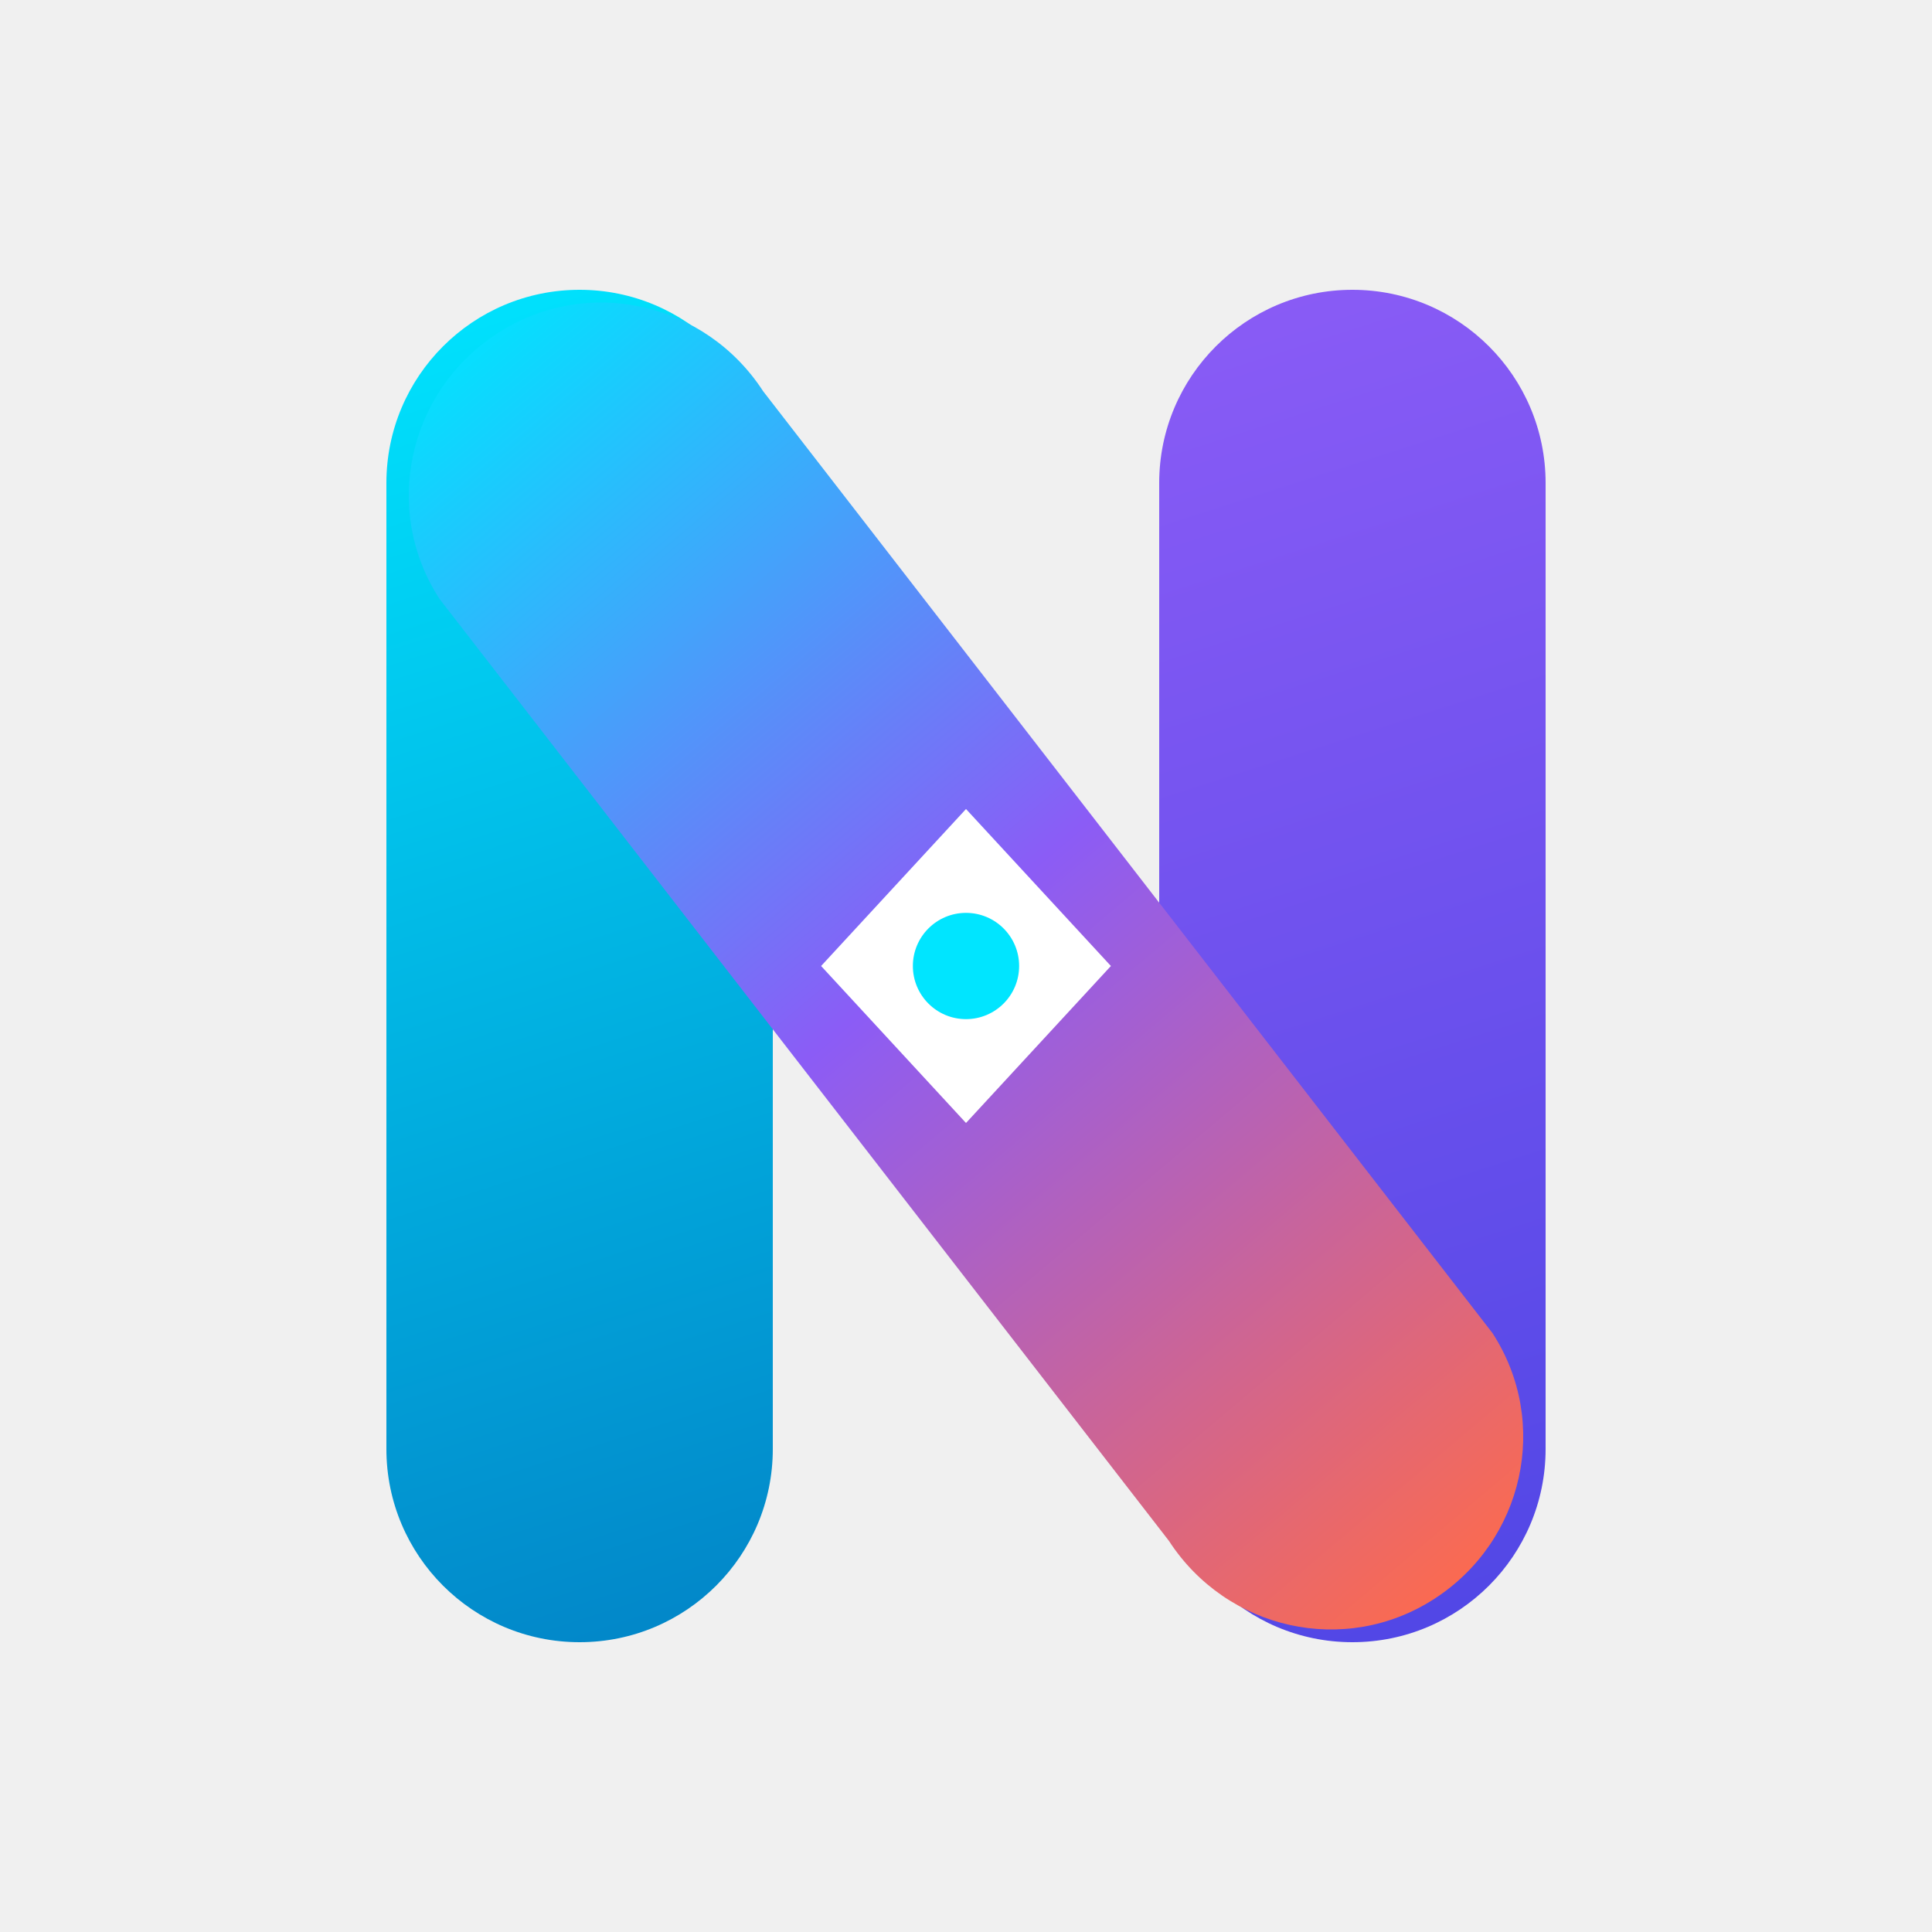
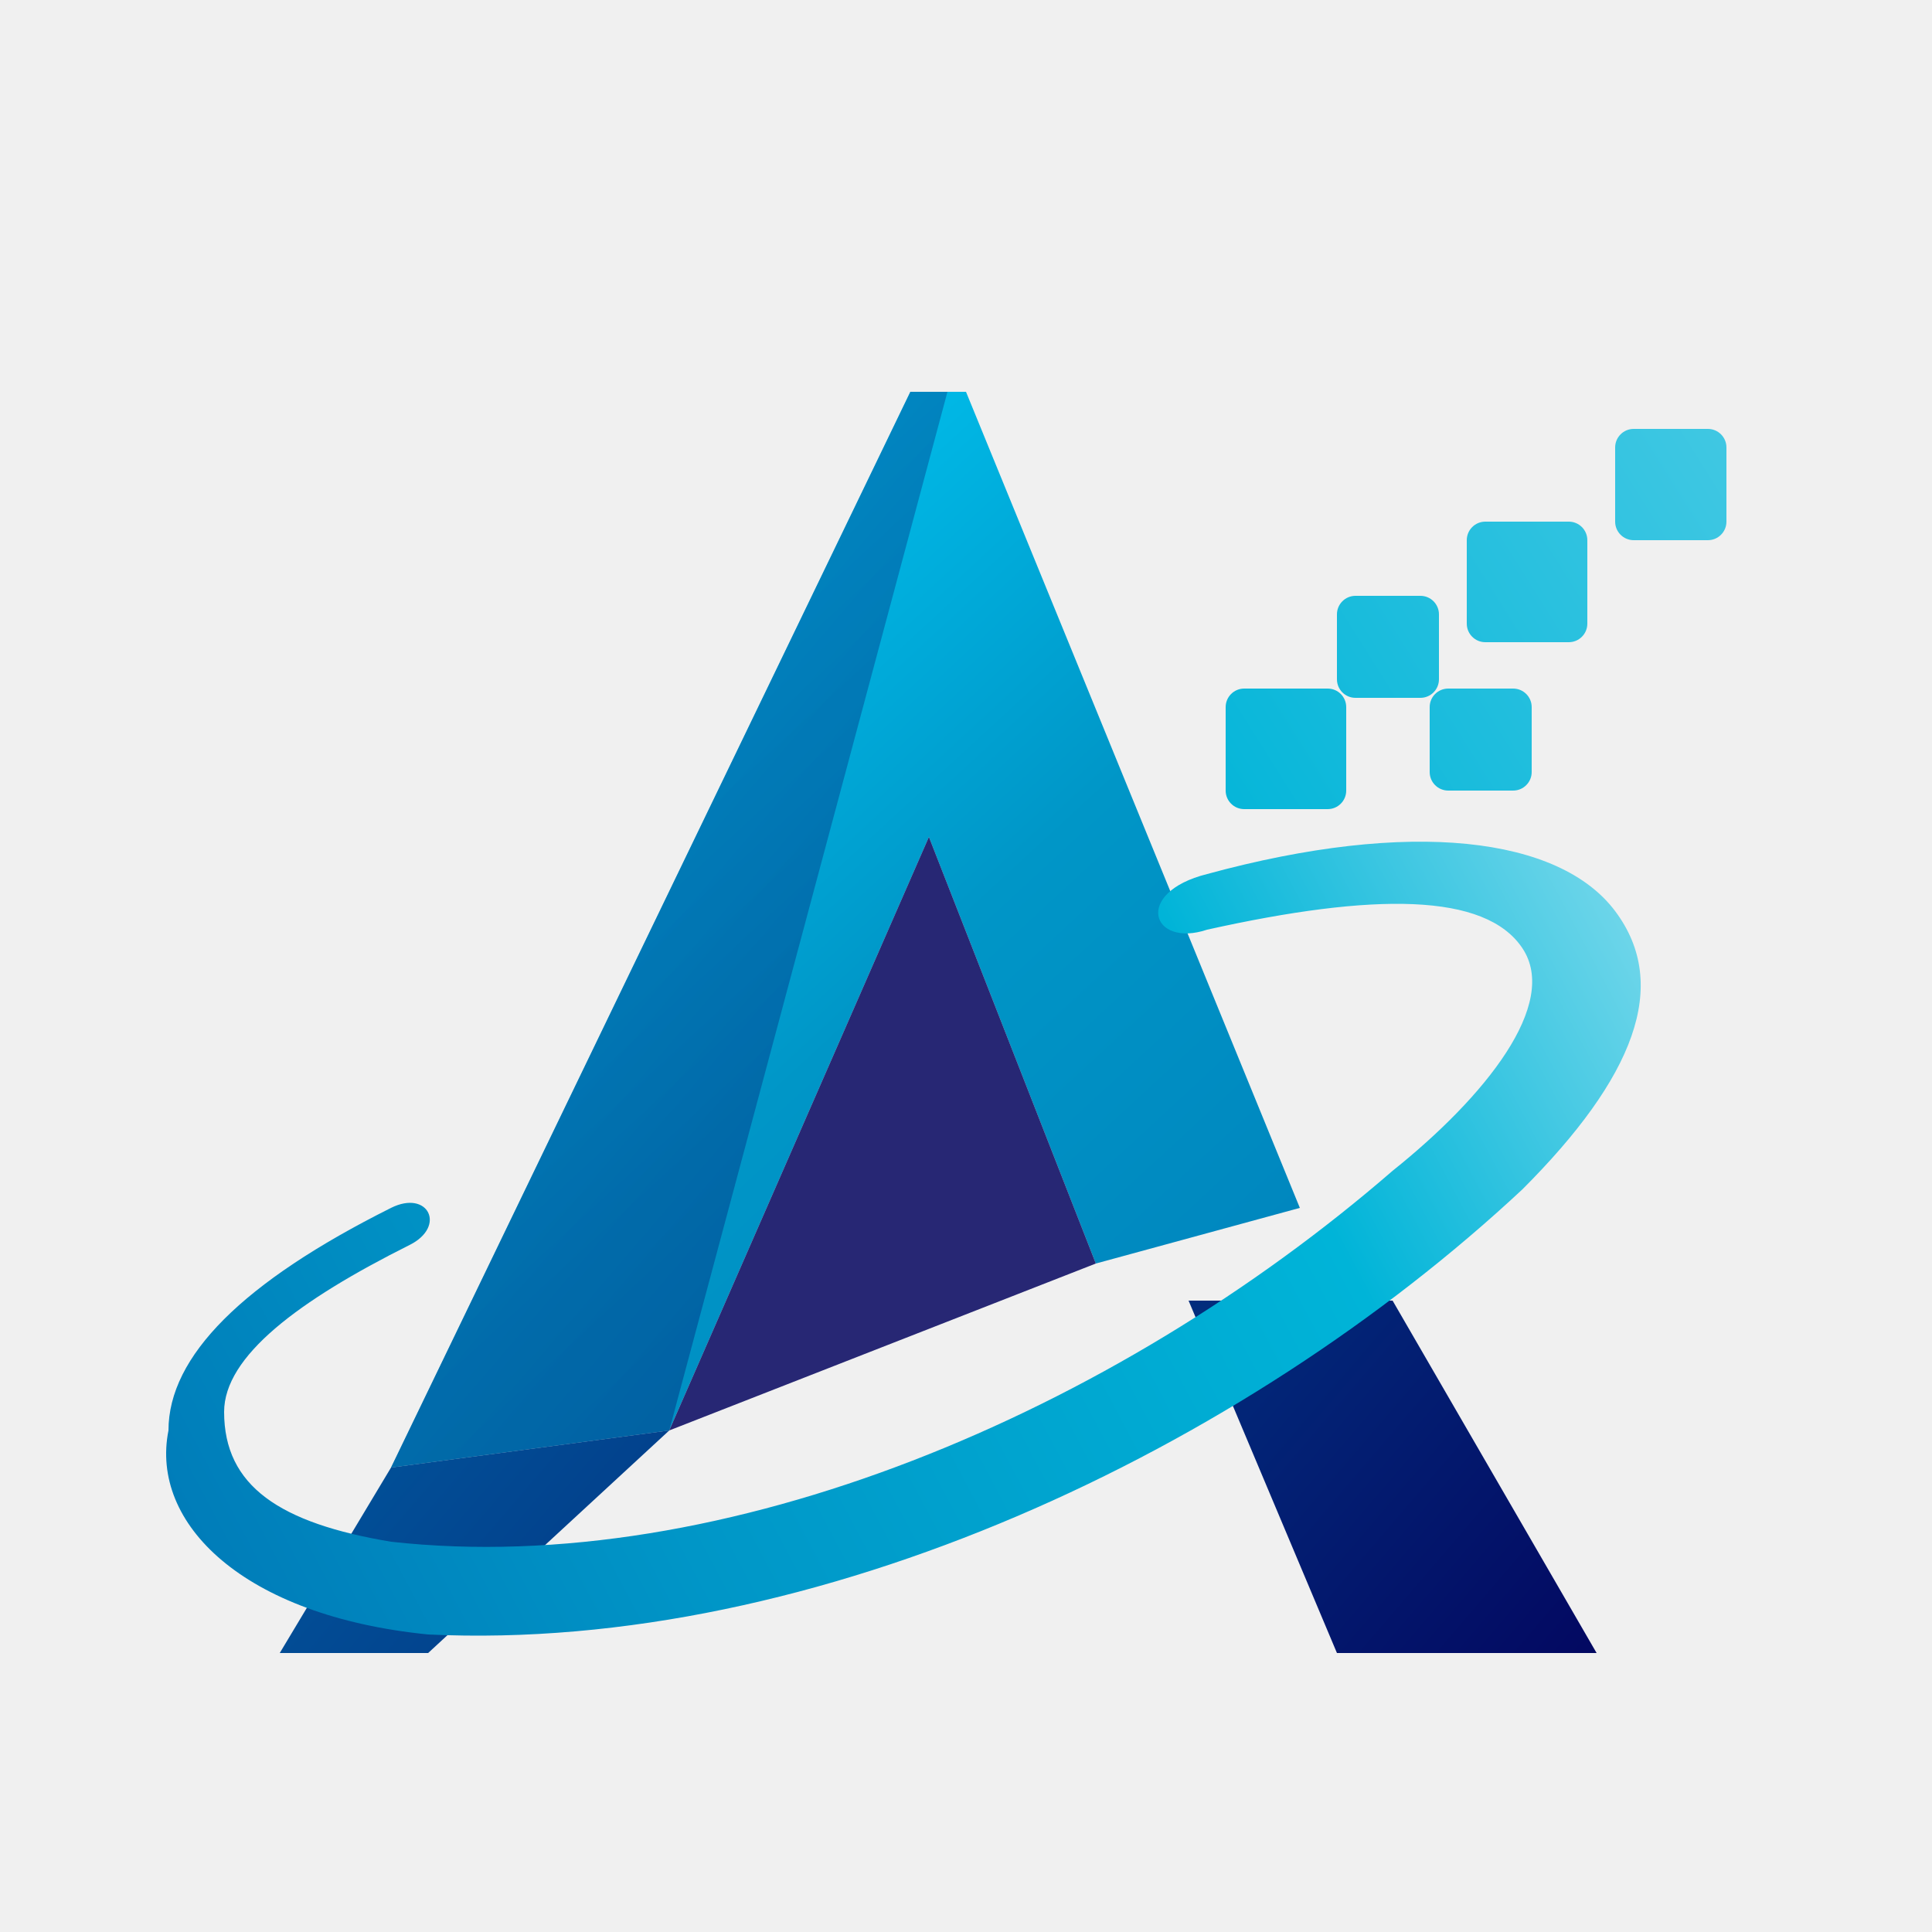
- <svg xmlns="http://www.w3.org/2000/svg" width="1024" height="1024" viewBox="0 0 80 80" fill="none">
+ <svg xmlns="http://www.w3.org/2000/svg" width="1024" height="1024" viewBox="0 0 100 100" fill="none">
  <defs>
-     <linearGradient id="ab-left" x1="14" y1="12" x2="32" y2="68" gradientUnits="userSpaceOnUse">
+     <linearGradient id="a-grad-cyan" x1="20" y1="20" x2="80" y2="85" gradientUnits="userSpaceOnUse">
+       <stop offset="0%" stop-color="#00D4FF" />
+       <stop offset="45%" stop-color="#0096C7" />
+       <stop offset="100%" stop-color="#0077B6" />
+     </linearGradient>
+     <linearGradient id="a-grad-dark" x1="15" y1="30" x2="85" y2="90" gradientUnits="userSpaceOnUse">
+       <stop offset="0%" stop-color="#0077B6" />
+       <stop offset="50%" stop-color="#023E8A" />
+       <stop offset="100%" stop-color="#03045E" />
+     </linearGradient>
+     <linearGradient id="orbit-grad" x1="5" y1="85" x2="90" y2="40" gradientUnits="userSpaceOnUse">
+       <stop offset="0%" stop-color="#0077B6" />
+       <stop offset="30%" stop-color="#0096C7" />
+       <stop offset="70%" stop-color="#00B4D8" />
+       <stop offset="100%" stop-color="#90E0EF" />
+     </linearGradient>
+     <linearGradient id="pixel-grad" x1="60" y1="40" x2="95" y2="18" gradientUnits="userSpaceOnUse">
+       <stop offset="0%" stop-color="#00B4D8" />
+       <stop offset="100%" stop-color="#48CAE4" />
+     </linearGradient>
+     <linearGradient id="wm-cyan-grad" x1="72" y1="8" x2="160" y2="38" gradientUnits="userSpaceOnUse">
+       <stop offset="0%" stop-color="#00A3FF" />
+       <stop offset="100%" stop-color="#0077B6" />
+     </linearGradient>
+     <linearGradient id="wm-cyan-dark" x1="72" y1="8" x2="160" y2="38" gradientUnits="userSpaceOnUse">
      <stop offset="0%" stop-color="#00E5FF" />
-       <stop offset="100%" stop-color="#0284C7" />
+       <stop offset="100%" stop-color="#38BDF8" />
    </linearGradient>
-     <linearGradient id="ab-right" x1="48" y1="12" x2="66" y2="68" gradientUnits="userSpaceOnUse">
-       <stop offset="0%" stop-color="#8B5CF6" />
-       <stop offset="100%" stop-color="#4F46E5" />
+     <linearGradient id="lm-dark-bg" x1="6" y1="6" x2="74" y2="74" gradientUnits="userSpaceOnUse">
+       <stop offset="0%" stop-color="#141E33" />
+       <stop offset="100%" stop-color="#060913" />
    </linearGradient>
-     <linearGradient id="ab-bridge" x1="18" y1="14" x2="62" y2="66" gradientUnits="userSpaceOnUse">
-       <stop offset="0%" stop-color="#00E5FF" />
-       <stop offset="48%" stop-color="#8B5CF6" />
-       <stop offset="100%" stop-color="#FF6B4A" />
+     <linearGradient id="em-ring" x1="10" y1="10" x2="90" y2="90" gradientUnits="userSpaceOnUse">
+       <stop offset="0%" stop-color="#00D4FF" />
+       <stop offset="50%" stop-color="#0077B6" />
+       <stop offset="100%" stop-color="#023E8A" />
+     </linearGradient>
+     <linearGradient id="em-core" x1="20" y1="15" x2="80" y2="85" gradientUnits="userSpaceOnUse">
+       <stop offset="0%" stop-color="#0F172A" />
+       <stop offset="100%" stop-color="#040711" />
    </linearGradient>
  </defs>
-   <path d="M16 20C16 15.582 19.582 12 24 12C28.418 12 32 15.582 32 20V60C32 64.418 28.418 68 24 68C19.582 68 16 64.418 16 60V20Z" fill="url(#ab-left)" />
-   <path d="M48 20C48 15.582 51.582 12 56 12C60.418 12 64 15.582 64 20V60C64 64.418 60.418 68 56 68C51.582 68 48 64.418 48 60V20Z" fill="url(#ab-right)" />
-   <path d="M18.2 24.8C15.8 21.1 16.9 16.2 20.6 13.8C24.3 11.4 29.2 12.5 31.6 16.2L61.8 55.2C64.2 58.9 63.1 63.8 59.4 66.2C55.7 68.6 50.8 67.5 48.4 63.8L18.2 24.8Z" fill="url(#ab-bridge)" />
-   <path d="M40 33.5L46 40L40 46.5L34 40L40 33.5Z" fill="#FFFFFF" />
-   <circle cx="40" cy="40" r="2.2" fill="#00E5FF" />
+   <g transform="translate(2, 3) scale(0.96)">
+     <g id="a-orbital-crest">
+       <path d="M47 18 L50 18 L68 62 L57 65 L48 42 L34 74 L19 76 L47 18 Z" fill="url(#a-grad-cyan)" />
+       <path d="M47 18 L49 18 L34 74 L19 76 Z" fill="url(#a-grad-dark)" opacity="0.6" />
+       <path d="M19 76 L34 74 L21 86 L13 86 Z" fill="url(#a-grad-dark)" />
+       <path d="M62 67 L73 67 L84 86 L70 86 Z" fill="url(#a-grad-dark)" />
+       <path d="M48 42 L57 65 L34 74 Z" fill="#03045E" opacity="0.85" />
+       <path d="M7 74 C6 79 11 84 21 85 C42 86 65 75 80 61 C86 55 88 50 85 46 C82 42 74 41 63 44 C59 45 60 48 63 47 C72 45 78 45 80 48 C82 51 78 56 73 60 C58 73 37 82 19 80 C13 79 10 77 10 73 C10 70 14 67 20 64 C22 63 21 61 19 62 C11 66 7 70 7 74 Z" fill="url(#orbit-grad)" />
+       <rect x="64" y="34" width="6.5" height="6.5" rx="1" fill="url(#pixel-grad)" />
+       <rect x="75" y="34" width="5.5" height="5.5" rx="1" fill="url(#pixel-grad)" />
+       <rect x="70" y="29" width="5.5" height="5.5" rx="1" fill="url(#pixel-grad)" />
+       <rect x="77" y="25" width="6.5" height="6.5" rx="1" fill="url(#pixel-grad)" />
+       <rect x="85" y="20" width="6" height="6" rx="1" fill="url(#pixel-grad)" />
+     </g>
+   </g>
</svg>
